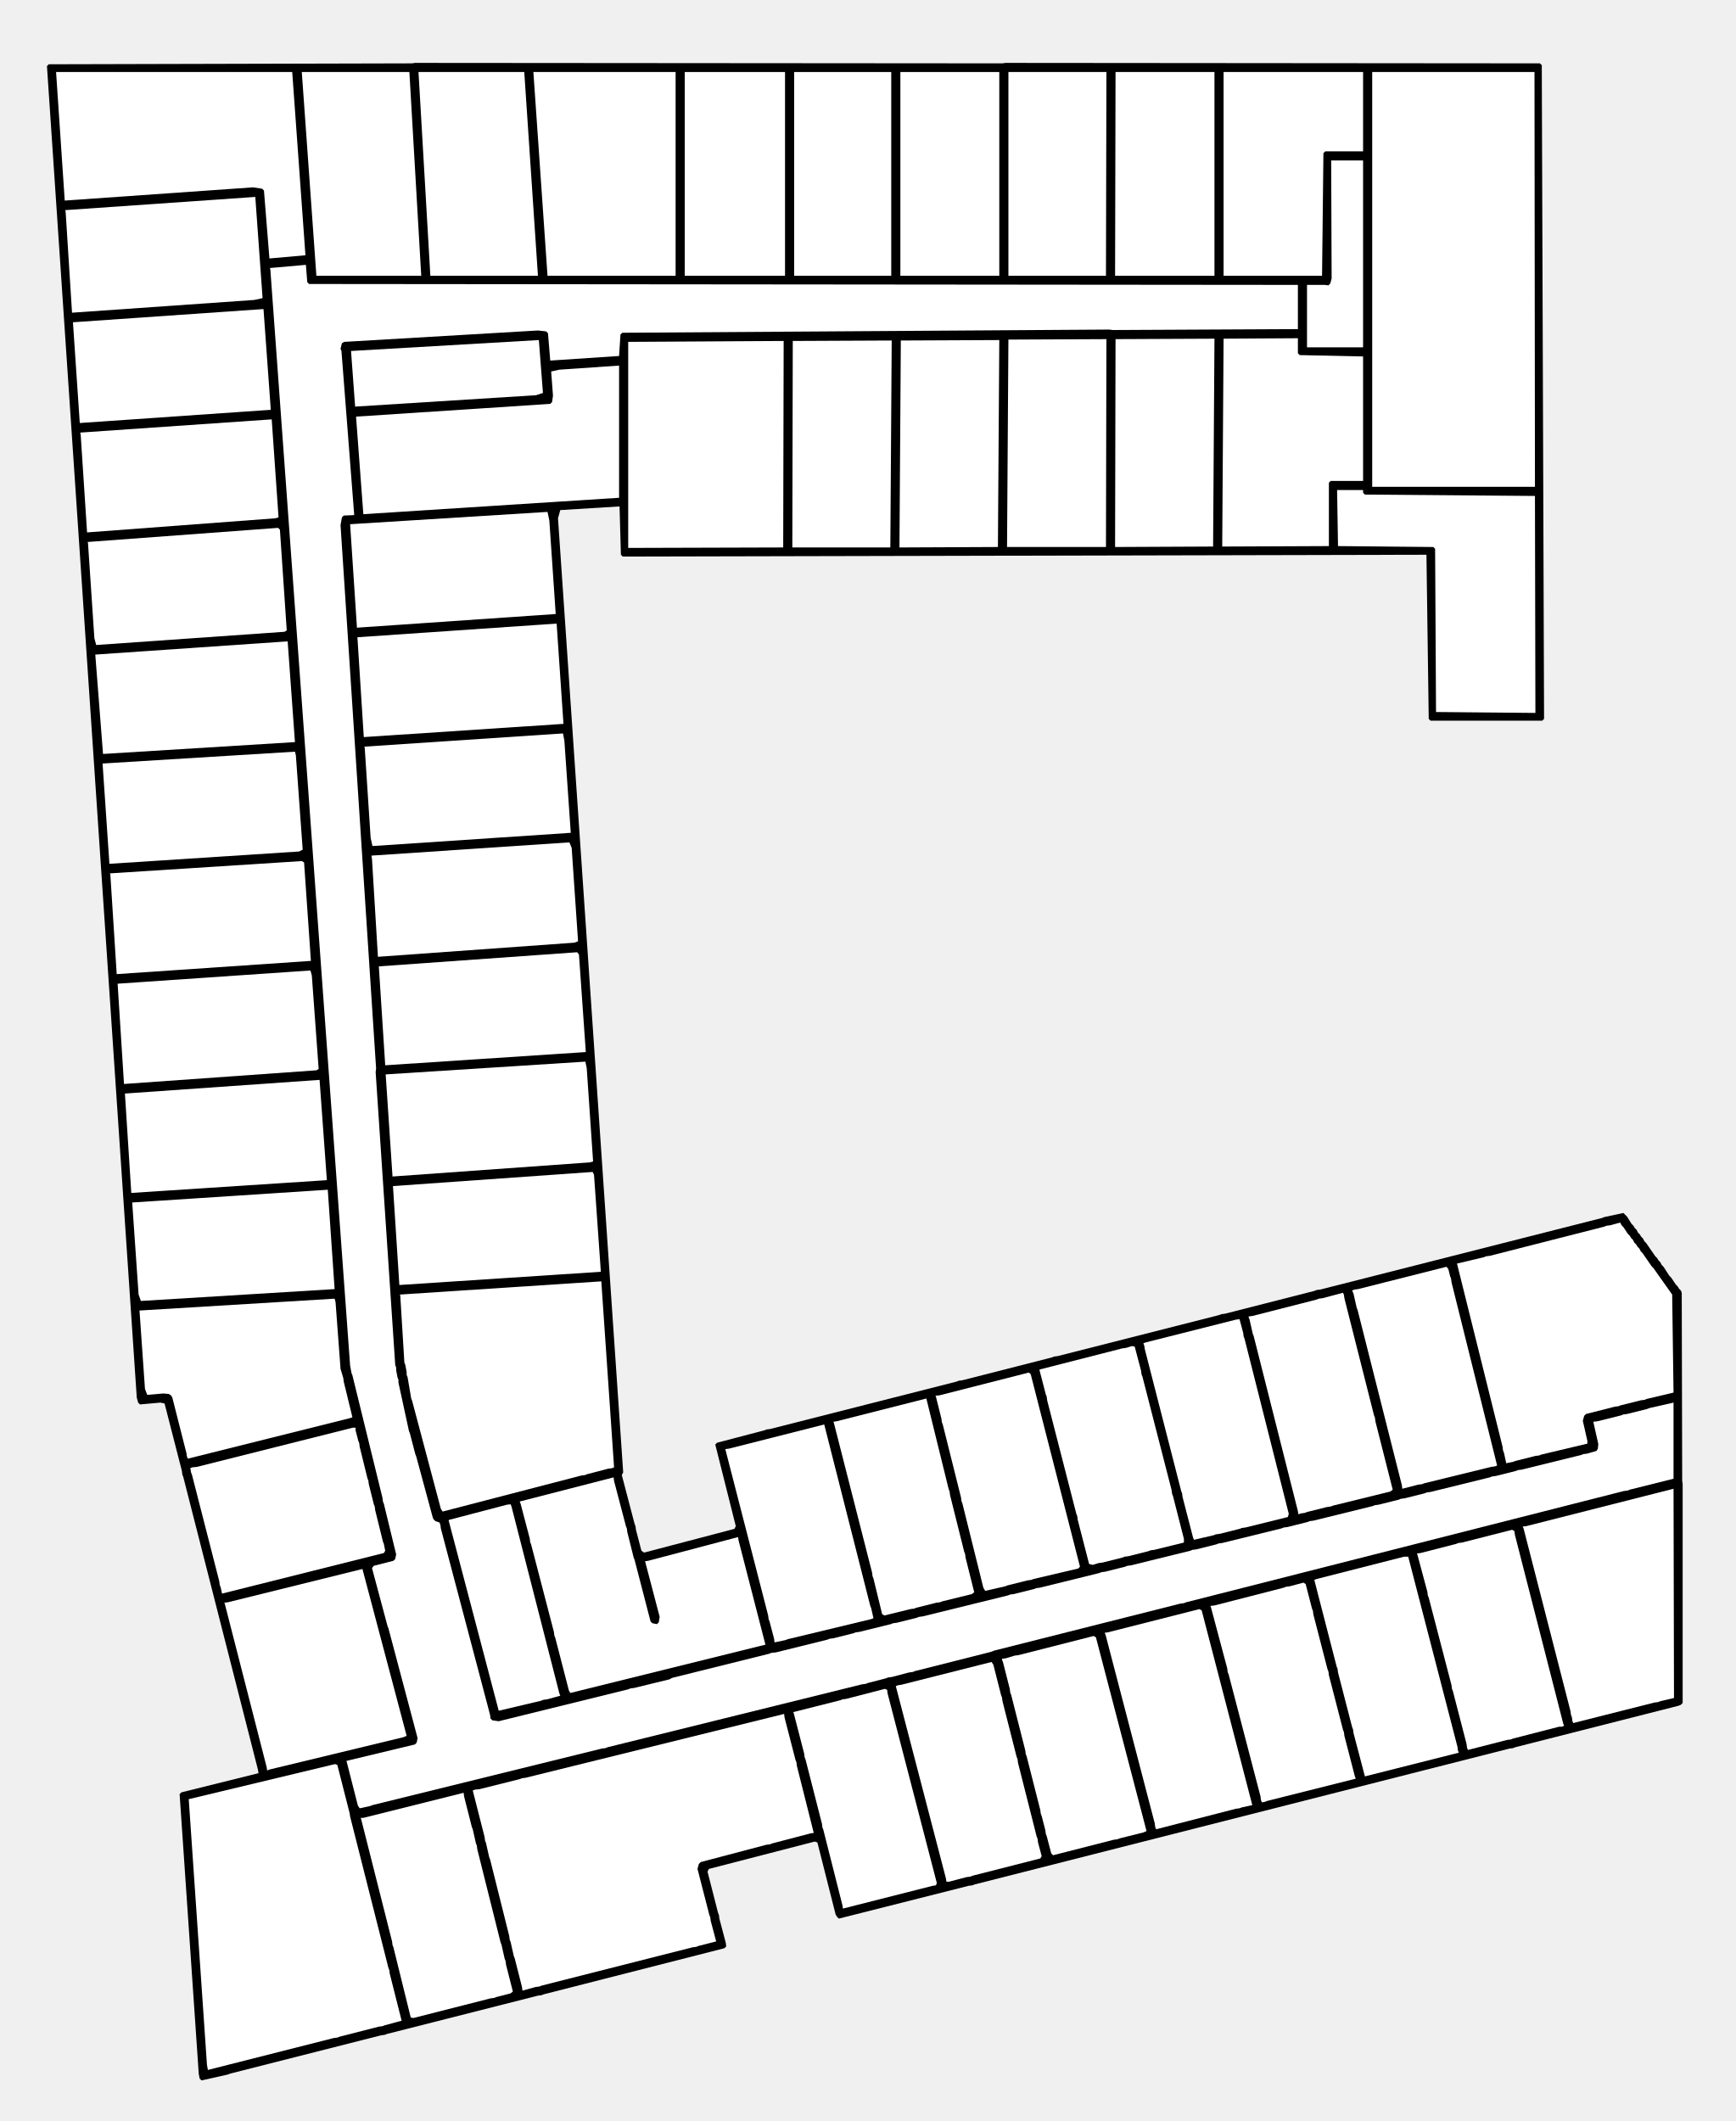
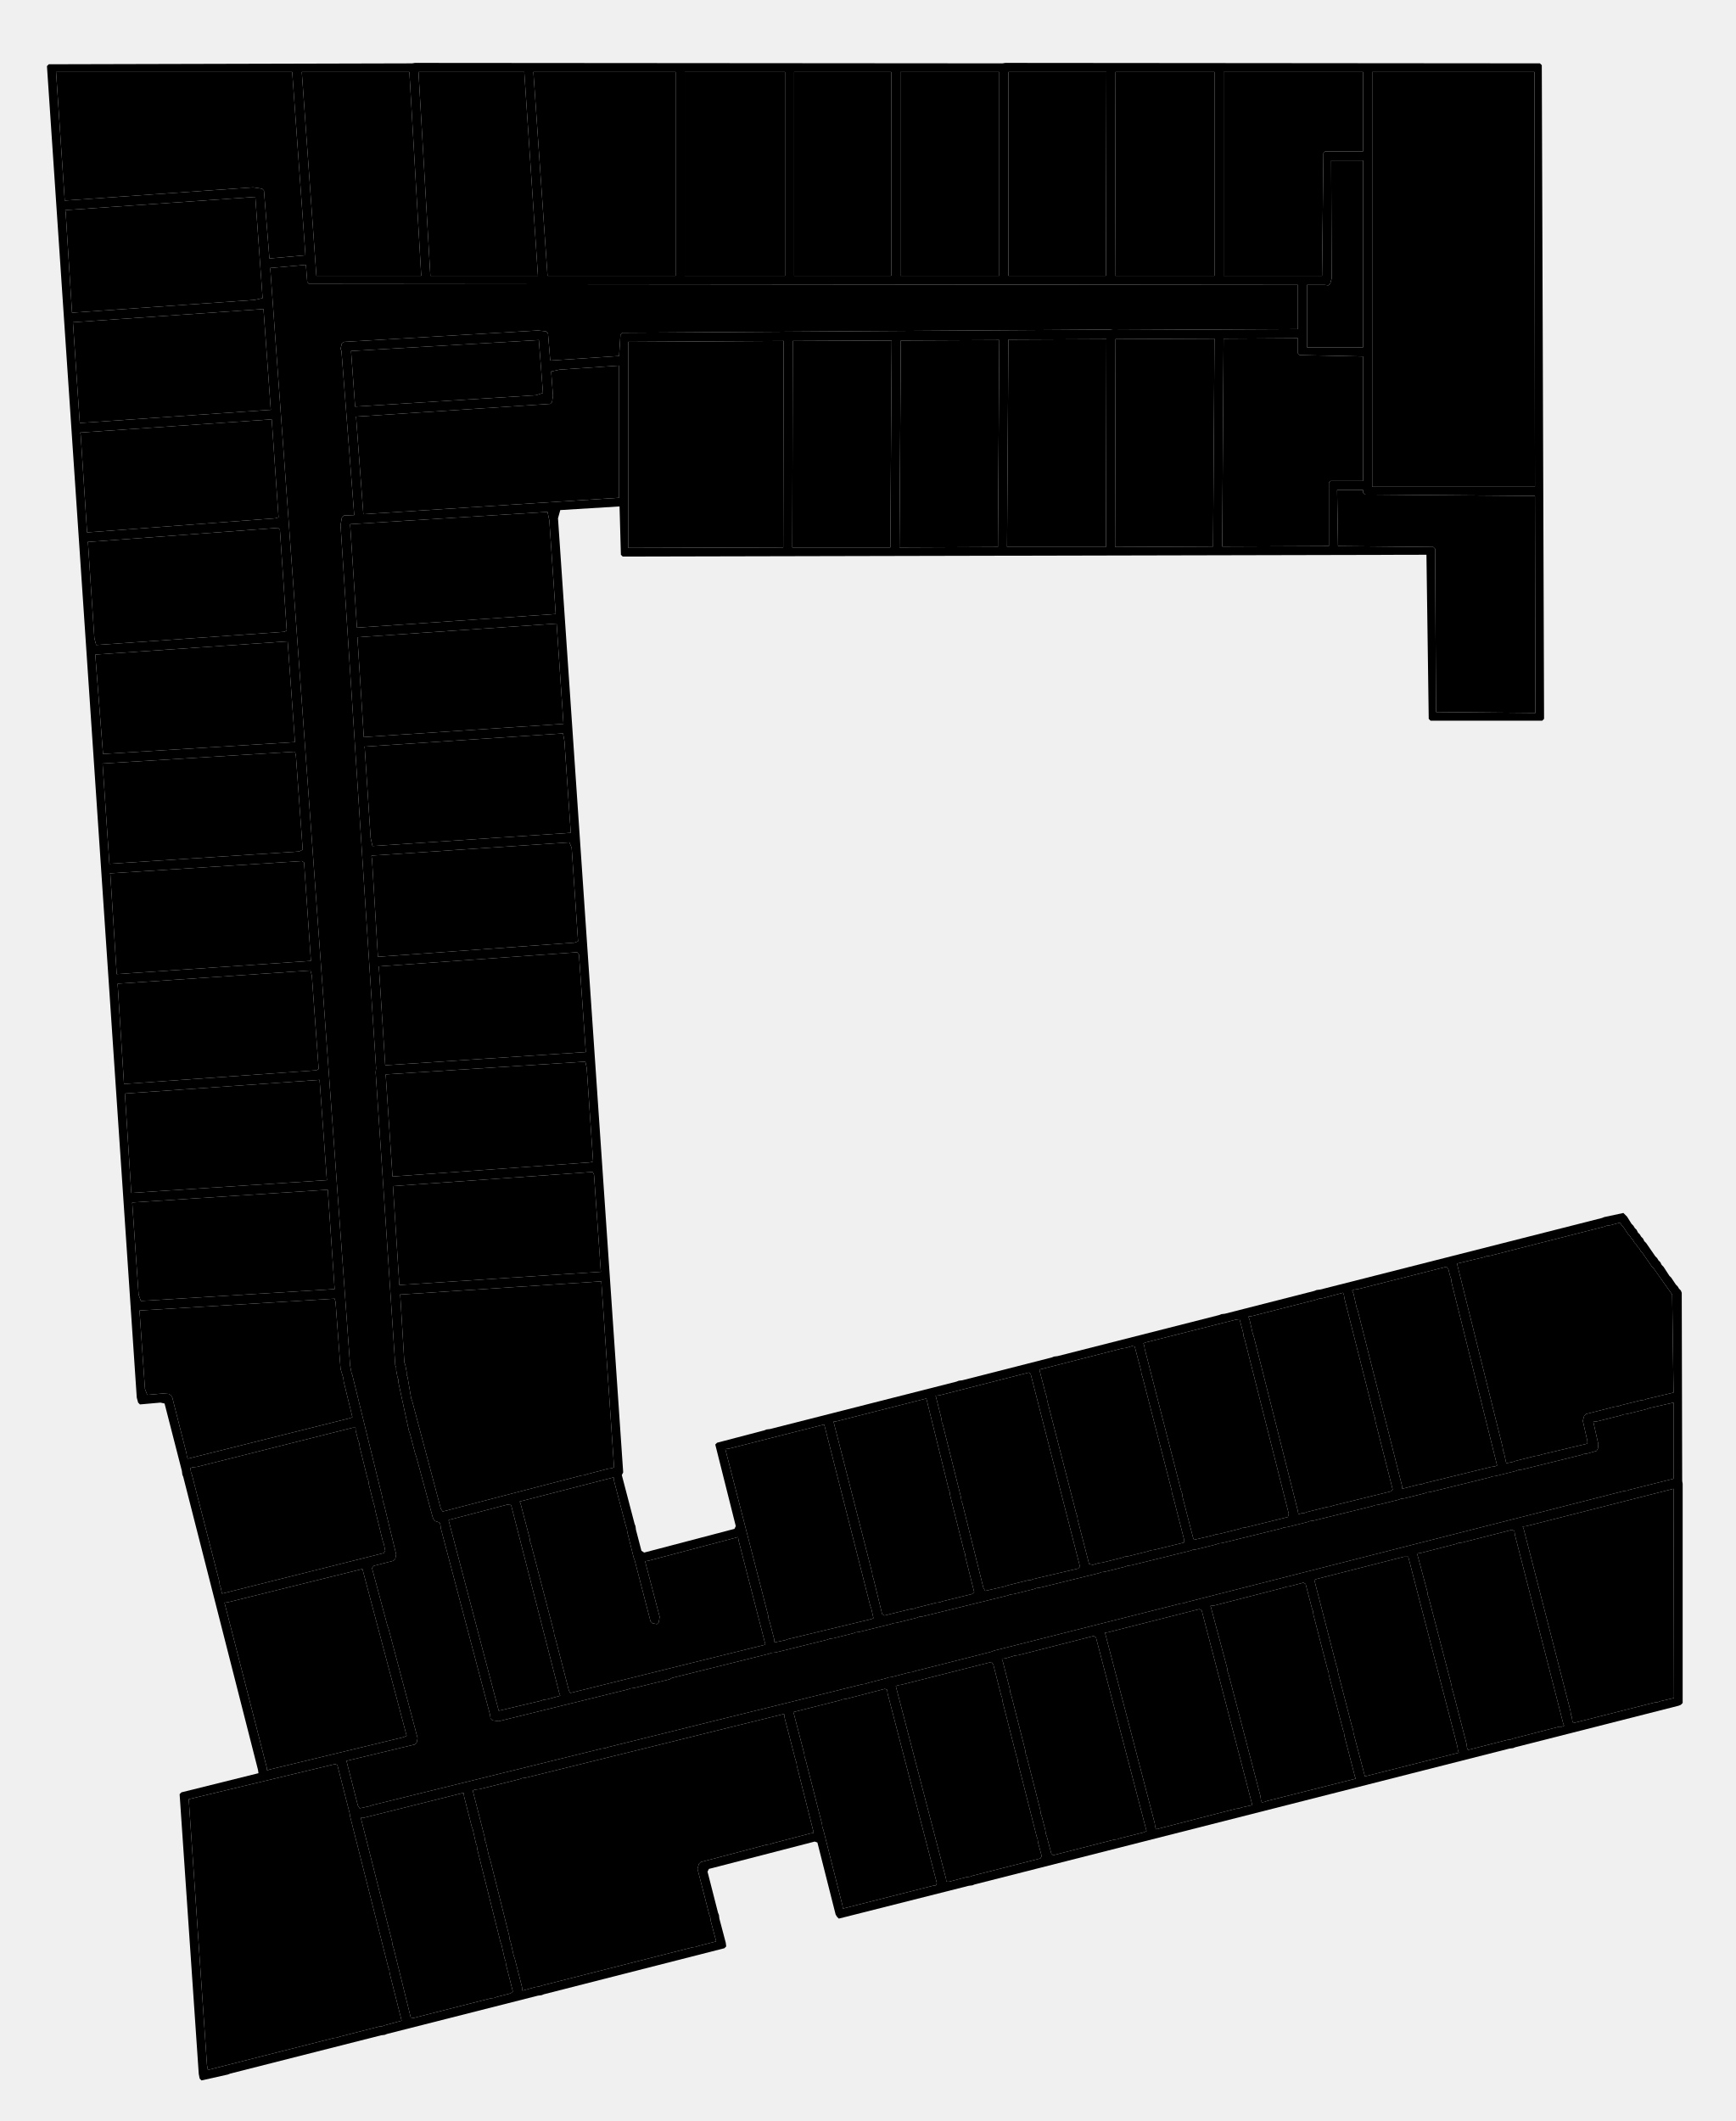
<svg xmlns="http://www.w3.org/2000/svg" height="4653" width="3807" viewBox="0 0 3807 4653">
  <path d="M 103 145 L 107 141 L 904 139 L 910 138 L 2199 139 L 2205 138 L 3378 139 L 3382 143 L 3387 1577 L 3383 1581 L 3138 1581 L 3134 1577 L 3129 1217 L 1366 1221 L 1362 1217 L 1359 1111 L 1229 1119 L 1224 1137 L 1367 3230 L 1364 3236 L 1392 3343 L 1394 3348 L 1395 3356 L 1407 3402 L 1413 3406 L 1611 3354 L 1614 3348 L 1569 3169 L 1573 3165 L 1676 3138 L 1681 3136 L 1689 3135 L 2098 3031 L 2103 3029 L 2111 3028 L 2307 2978 L 2312 2976 L 2320 2975 L 2674 2885 L 2679 2883 L 2687 2882 L 2883 2832 L 2888 2830 L 2896 2829 L 3514 2672 L 3519 2670 L 3561 2661 L 3569 2669 L 3579 2685 L 3583 2689 L 3586 2694 L 3590 2698 L 3593 2704 L 3597 2708 L 3600 2713 L 3604 2717 L 3607 2723 L 3611 2727 L 3631 2756 L 3635 2760 L 3638 2765 L 3642 2769 L 3645 2775 L 3649 2779 L 3662 2799 L 3666 2803 L 3676 2818 L 3680 2822 L 3683 2827 L 3687 2831 L 3689 2836 L 3690 3249 L 3691 3255 L 3691 3736 L 3687 3740 L 3682 3742 L 3324 3833 L 3319 3835 L 3311 3836 L 2138 4134 L 2133 4136 L 2125 4137 L 1840 4209 L 1836 4205 L 1833 4200 L 1793 4042 L 1787 4040 L 1555 4100 L 1552 4106 L 1575 4196 L 1577 4201 L 1578 4209 L 1592 4262 L 1593 4270 L 1589 4274 L 1193 4375 L 1188 4377 L 1180 4378 L 849 4462 L 844 4464 L 836 4465 L 505 4549 L 500 4551 L 442 4564 L 438 4560 L 436 4550 L 394 3936 L 398 3932 L 567 3890 L 566 3883 L 402 3240 L 400 3235 L 399 3227 L 361 3079 L 352 3077 L 307 3081 L 303 3077 L 300 3066 Z" style="fill:black" id="path02" class="svg-path" />
  <path d="M 123 158 L 641 158 L 670 560 L 591 567 L 579 418 L 575 414 L 555 411 L 142 440 Z" style="fill:white" id="path03" class="svg-path" />
  <path d="M 143 461 L 560 432 L 576 654 L 558 658 L 158 686 L 144 465 Z" style="fill:white" id="path04" class="svg-path" />
  <path d="M 160 707 L 578 678 L 594 899 L 175 928 Z" style="fill:white" id="path05" class="svg-path" />
  <path d="M 176 949 L 596 920 L 611 1135 L 604 1137 L 191 1168 L 177 954 Z" style="fill:white" id="path06" class="svg-path" />
  <path d="M 192 1189 L 610 1158 L 614 1162 L 629 1383 L 624 1386 L 211 1415 L 207 1400 L 193 1191 Z" style="fill:white" id="path07" class="svg-path" />
  <path d="M 209 1436 L 631 1407 L 647 1628 L 226 1654 Z" style="fill:white" id="path08" class="svg-path" />
  <path d="M 225 1675 L 647 1649 L 649 1657 L 664 1864 L 656 1868 L 240 1895 Z" style="fill:white" id="path09" class="svg-path" />
  <path d="M 241 1916 L 662 1889 L 667 1892 L 682 2108 L 256 2137 L 242 1918 Z" style="fill:white" id="path010" class="svg-path" />
  <path d="M 258 2158 L 681 2129 L 684 2140 L 699 2345 L 694 2348 L 272 2378 Z" style="fill:white" id="path011" class="svg-path" />
  <path d="M 274 2399 L 701 2369 L 717 2589 L 288 2617 Z" style="fill:white" id="path012" class="svg-path" />
  <path d="M 290 2638 L 719 2610 L 734 2828 L 309 2854 L 304 2840 Z" style="fill:white" id="path013" class="svg-path" />
  <path d="M 306 2875 L 734 2849 L 736 2856 L 747 3003 L 753 3023 L 754 3031 L 773 3109 L 768 3111 L 412 3200 L 410 3195 L 409 3188 L 378 3066 L 375 3061 L 370 3058 L 358 3057 L 323 3060 L 318 3047 Z" style="fill:white" id="path014" class="svg-path" />
  <path d="M 414 3947 L 735 3870 L 740 3872 L 767 3978 L 768 3985 L 852 4317 L 854 4322 L 855 4330 L 881 4433 L 844 4443 L 839 4445 L 831 4446 L 745 4468 L 740 4470 L 732 4471 L 456 4541 L 454 4530 Z" style="fill:white" id="path015" class="svg-path" />
  <path d="M 417 3221 L 422 3219 L 432 3218 L 774 3132 L 780 3132 L 780 3138 L 786 3161 L 788 3166 L 789 3174 L 806 3243 L 808 3248 L 809 3256 L 820 3300 L 822 3305 L 823 3313 L 840 3382 L 842 3387 L 845 3402 L 842 3407 L 487 3496 L 484 3482 L 482 3477 L 481 3469 L 421 3235 L 419 3230 L 418 3223 Z" style="fill:white" id="path016" class="svg-path" />
  <path d="M 492 3516 L 500 3515 L 795 3442 L 892 3808 L 885 3811 L 591 3882 L 586 3884 L 585 3877 L 493 3518 Z" style="fill:white" id="path017" class="svg-path" />
  <path d="M 592 588 L 671 581 L 674 619 L 678 623 L 2847 625 L 2847 722 L 2441 724 L 2433 723 L 1365 730 L 1361 734 L 1358 781 L 1207 791 L 1202 731 L 1198 727 L 1180 725 L 755 750 L 750 753 L 747 765 L 749 770 L 777 1130 L 754 1131 L 750 1135 L 747 1152 L 825 2344 L 824 2352 L 867 2995 L 869 3000 L 869 3006 L 872 3022 L 874 3027 L 874 3033 L 897 3139 L 899 3144 L 911 3190 L 913 3195 L 949 3328 L 951 3333 L 955 3337 L 964 3340 L 966 3345 L 967 3353 L 1075 3762 L 1076 3770 L 1080 3774 L 1094 3776 L 1378 3706 L 1383 3704 L 1391 3703 L 1469 3684 L 1474 3681 L 1687 3628 L 1692 3626 L 1702 3625 L 1815 3597 L 1820 3595 L 1828 3594 L 1872 3583 L 1877 3581 L 1885 3580 L 1954 3563 L 1959 3561 L 1967 3560 L 2011 3549 L 2016 3547 L 2024 3546 L 2211 3500 L 2216 3498 L 2224 3497 L 2268 3486 L 2273 3484 L 2281 3483 L 2411 3451 L 2416 3449 L 2424 3448 L 2468 3437 L 2473 3435 L 2481 3434 L 2611 3402 L 2616 3400 L 2624 3399 L 2668 3388 L 2673 3386 L 2681 3385 L 2811 3353 L 2816 3351 L 2824 3350 L 2868 3339 L 2873 3337 L 2881 3336 L 3011 3304 L 3016 3302 L 3024 3301 L 3068 3290 L 3073 3288 L 3081 3287 L 3125 3276 L 3130 3274 L 3138 3273 L 3268 3241 L 3273 3239 L 3281 3238 L 3325 3227 L 3330 3225 L 3338 3224 L 3468 3192 L 3473 3190 L 3481 3189 L 3502 3183 L 3505 3178 L 3506 3168 L 3495 3119 L 3504 3118 L 3556 3105 L 3561 3103 L 3569 3102 L 3613 3091 L 3618 3089 L 3671 3077 L 3671 3244 L 3575 3268 L 3570 3270 L 3562 3271 L 2602 3515 L 2597 3517 L 2589 3518 L 2181 3621 L 2173 3624 L 2007 3666 L 2002 3668 L 1994 3669 L 1956 3679 L 1948 3680 L 1943 3682 L 1904 3692 L 1899 3694 L 1891 3695 L 1333 3833 L 1328 3835 L 1320 3836 L 817 3960 L 812 3962 L 789 3967 L 785 3961 L 760 3863 L 910 3827 L 914 3823 L 916 3813 L 852 3572 L 850 3567 L 816 3440 L 820 3435 L 863 3424 L 867 3420 L 869 3410 L 842 3299 L 840 3294 L 839 3286 L 773 3017 L 771 3012 L 768 2996 L 593 591 Z" style="fill:white" id="path018" class="svg-path" />
  <path d="M 662 158 L 898 158 L 924 605 L 694 605 Z" style="fill:white" id="path019" class="svg-path" />
  <path d="M 768 1150 L 1201 1123 L 1205 1142 L 1219 1347 L 783 1377 Z" style="fill:white" id="path020" class="svg-path" />
  <path d="M 770 770 L 1182 746 L 1191 862 L 1176 867 L 779 892 Z" style="fill:white" id="path021" class="svg-path" />
  <path d="M 781 914 L 1207 886 L 1211 882 L 1213 868 L 1209 815 L 1227 811 L 1358 802 L 1358 1092 L 797 1128 Z" style="fill:white" id="path022" class="svg-path" />
  <path d="M 784 1398 L 1221 1368 L 1236 1588 L 798 1617 Z" style="fill:white" id="path023" class="svg-path" />
  <path d="M 791 3988 L 797 3988 L 1017 3933 L 1018 3941 L 1035 4008 L 1037 4013 L 1044 4044 L 1046 4049 L 1047 4057 L 1098 4261 L 1100 4266 L 1107 4297 L 1109 4302 L 1110 4310 L 1125 4369 L 1120 4373 L 1089 4381 L 1084 4383 L 1076 4384 L 907 4427 L 901 4426 L 863 4272 L 861 4267 L 860 4259 L 792 3990 Z" style="fill:white" id="path024" class="svg-path" />
  <path d="M 799 1638 L 1235 1609 L 1238 1625 L 1252 1827 L 817 1856 L 813 1838 L 800 1640 Z" style="fill:white" id="path025" class="svg-path" />
  <path d="M 815 1877 L 1249 1848 L 1254 1860 L 1268 2065 L 1260 2068 L 829 2099 L 816 1885 L 815 1879 Z" style="fill:white" id="path026" class="svg-path" />
  <path d="M 831 2120 L 1266 2089 L 1270 2094 L 1285 2308 L 845 2337 Z" style="fill:white" id="path027" class="svg-path" />
  <path d="M 846 2357 L 1284 2329 L 1287 2343 L 1301 2548 L 1294 2550 L 861 2581 Z" style="fill:white" id="path028" class="svg-path" />
  <path d="M 862 2602 L 1300 2571 L 1303 2577 L 1318 2790 L 876 2819 Z" style="fill:white" id="path029" class="svg-path" />
  <path d="M 877 2840 L 1319 2811 L 1347 3219 L 1342 3221 L 1334 3222 L 1288 3234 L 1283 3236 L 1275 3237 L 971 3316 L 967 3310 L 904 3073 L 902 3068 L 894 3021 L 892 3016 L 892 3010 L 889 2994 L 887 2989 L 878 2842 Z" style="fill:white" id="path030" class="svg-path" />
  <path d="M 918 158 L 1150 158 L 1180 605 L 944 605 Z" style="fill:white" id="path031" class="svg-path" />
  <path d="M 984 3335 L 1094 3753 L 1187 3731 L 1192 3729 L 1200 3728 L 1229 3720 L 1227 3715 L 1122 3305 L 1120 3300 L 1112 3301 L 986 3334 Z" style="fill:white" id="path032" class="svg-path" />
  <path d="M 1037 3928 L 1042 3926 L 1052 3925 L 1140 3903 L 1145 3901 L 1153 3900 L 1720 3760 L 1721 3768 L 1745 3861 L 1747 3866 L 1748 3874 L 1785 4021 L 1778 4022 L 1694 4044 L 1689 4046 L 1681 4047 L 1537 4085 L 1533 4089 L 1530 4100 L 1556 4201 L 1558 4206 L 1559 4214 L 1571 4259 L 1532 4269 L 1527 4271 L 1519 4272 L 1188 4356 L 1183 4358 L 1175 4359 L 1146 4367 L 1145 4359 L 1129 4296 L 1127 4291 L 1120 4260 L 1118 4255 L 1117 4247 L 1075 4079 L 1073 4074 L 1066 4043 L 1064 4038 L 1063 4030 Z" style="fill:white" id="path033" class="svg-path" />
  <path d="M 1140 3294 L 1346 3241 L 1347 3249 L 1373 3348 L 1375 3353 L 1376 3361 L 1390 3417 L 1392 3422 L 1427 3557 L 1431 3561 L 1441 3563 L 1445 3559 L 1447 3547 L 1415 3425 L 1422 3424 L 1619 3372 L 1620 3379 L 1679 3608 L 1251 3714 L 1248 3709 L 1218 3593 L 1216 3588 L 1215 3580 L 1165 3388 L 1163 3383 L 1162 3375 L 1142 3299 Z" style="fill:white" id="path034" class="svg-path" />
  <path d="M 1170 158 L 1482 158 L 1482 605 L 1201 605 Z" style="fill:white" id="path035" class="svg-path" />
  <path d="M 1378 750 L 1719 748 L 1718 1201 L 1378 1202 Z" style="fill:white" id="path036" class="svg-path" />
  <path d="M 1502 158 L 1722 158 L 1722 605 L 1502 605 Z" style="fill:white" id="path037" class="svg-path" />
  <path d="M 1591 3179 L 1599 3178 L 1808 3125 L 1909 3523 L 1911 3528 L 1916 3550 L 1911 3552 L 1728 3596 L 1723 3598 L 1699 3603 L 1698 3595 L 1688 3557 L 1686 3552 L 1685 3544 Z" style="fill:white" id="path038" class="svg-path" />
  <path d="M 1739 748 L 1956 747 L 1953 1201 L 1738 1201 Z" style="fill:white" id="path039" class="svg-path" />
  <path d="M 1740 3756 L 1843 3730 L 1848 3728 L 1856 3727 L 1941 3705 L 1946 3707 L 1947 3715 L 2055 4131 L 2053 4136 L 2046 4137 L 1849 4187 L 1848 4180 L 1806 4014 L 1804 4009 L 1803 4001 L 1767 3860 L 1765 3855 L 1764 3847 L 1741 3758 Z" style="fill:white" id="path040" class="svg-path" />
  <path d="M 1742 158 L 1955 158 L 1955 605 L 1742 605 Z" style="fill:white" id="path041" class="svg-path" />
  <path d="M 1828 3119 L 1835 3118 L 2032 3068 L 2081 3267 L 2083 3272 L 2084 3280 L 2115 3404 L 2117 3409 L 2118 3417 L 2137 3493 L 2132 3497 L 2067 3513 L 2062 3515 L 2054 3516 L 2010 3527 L 2005 3529 L 1997 3530 L 1940 3544 L 1935 3541 L 1916 3463 L 1914 3458 L 1913 3450 L 1829 3121 Z" style="fill:white" id="path042" class="svg-path" />
  <path d="M 1965 3699 L 1970 3697 L 1977 3696 L 2175 3646 L 2179 3652 L 2196 3719 L 2198 3724 L 2199 3732 L 2230 3854 L 2232 3859 L 2233 3867 L 2274 4029 L 2276 4034 L 2277 4042 L 2285 4072 L 2282 4077 L 2133 4115 L 2128 4117 L 2120 4118 L 2082 4128 L 2076 4128 L 2075 4121 Z" style="fill:white" id="path043" class="svg-path" />
  <path d="M 1976 747 L 2192 746 L 2189 1200 L 1973 1201 Z" style="fill:white" id="path044" class="svg-path" />
  <path d="M 1975 158 L 2192 158 L 2192 605 L 1975 605 Z" style="fill:white" id="path045" class="svg-path" />
  <path d="M 2052 3062 L 2061 3061 L 2257 3011 L 2261 3015 L 2369 3437 L 2365 3441 L 2267 3464 L 2262 3466 L 2254 3467 L 2210 3478 L 2205 3480 L 2161 3490 L 2157 3483 L 2111 3298 L 2109 3293 L 2108 3285 L 2068 3125 L 2066 3120 L 2065 3112 L 2053 3064 Z" style="fill:white" id="path046" class="svg-path" />
  <path d="M 2198 3639 L 2206 3638 L 2226 3632 L 2234 3631 L 2399 3589 L 2404 3592 L 2515 4017 L 2508 4020 L 2456 4033 L 2451 4035 L 2443 4036 L 2310 4070 L 2306 4066 L 2296 4028 L 2294 4023 L 2293 4015 L 2285 3984 L 2283 3979 L 2282 3971 L 2252 3853 L 2250 3848 L 2249 3840 L 2218 3718 L 2216 3713 L 2215 3705 L 2200 3646 L 2198 3641 Z" style="fill:white" id="path047" class="svg-path" />
  <path d="M 2212 745 L 2427 744 L 2426 1200 L 2209 1200 Z" style="fill:white" id="path048" class="svg-path" />
  <path d="M 2212 158 L 2427 158 L 2426 605 L 2212 605 Z" style="fill:white" id="path049" class="svg-path" />
  <path d="M 2280 3005 L 2294 3059 L 2296 3064 L 2297 3072 L 2361 3321 L 2363 3326 L 2364 3334 L 2389 3431 L 2397 3433 L 2410 3429 L 2418 3428 L 2462 3417 L 2467 3415 L 2475 3414 L 2519 3403 L 2524 3401 L 2532 3400 L 2597 3384 L 2597 3376 L 2573 3282 L 2571 3277 L 2570 3269 L 2506 3020 L 2504 3015 L 2503 3007 L 2489 2954 L 2483 2953 L 2470 2957 L 2462 2958 L 2282 3004 Z" style="fill:white" id="path050" class="svg-path" />
  <path d="M 2423 3582 L 2430 3581 L 2631 3530 L 2636 3533 L 2747 3960 L 2724 3965 L 2719 3967 L 2711 3968 L 2536 4013 L 2534 4008 L 2533 4000 L 2425 3586 Z" style="fill:white" id="path051" class="svg-path" />
  <path d="M 2447 158 L 2664 158 L 2664 605 L 2446 605 Z" style="fill:white" id="path052" class="svg-path" />
  <path d="M 2447 744 L 2664 743 L 2661 1199 L 2446 1200 Z" style="fill:white" id="path053" class="svg-path" />
  <path d="M 2508 2947 L 2510 2952 L 2511 2959 L 2591 3271 L 2593 3276 L 2594 3284 L 2617 3373 L 2619 3378 L 2662 3368 L 2667 3366 L 2675 3365 L 2719 3354 L 2724 3352 L 2732 3351 L 2825 3328 L 2827 3321 L 2730 2937 L 2728 2932 L 2727 2924 L 2719 2894 L 2711 2895 L 2513 2945 Z" style="fill:white" id="path054" class="svg-path" />
  <path d="M 2655 3523 L 2664 3522 L 2816 3483 L 2821 3481 L 2829 3480 L 2859 3472 L 2864 3475 L 2878 3529 L 2880 3534 L 2881 3542 L 2912 3662 L 2914 3667 L 2915 3675 L 2946 3795 L 2948 3800 L 2949 3808 L 2972 3897 L 2974 3902 L 2779 3951 L 2774 3953 L 2768 3954 L 2766 3949 L 2765 3941 L 2695 3673 L 2693 3668 L 2692 3660 L 2656 3525 Z" style="fill:white" id="path055" class="svg-path" />
  <path d="M 2684 743 L 2847 742 L 2847 775 L 2851 779 L 2990 782 L 2990 1055 L 2919 1055 L 2915 1059 L 2915 1198 L 2681 1199 Z" style="fill:white" id="path056" class="svg-path" />
  <path d="M 2684 158 L 2990 158 L 2990 332 L 2907 332 L 2903 336 L 2900 605 L 2684 605 Z" style="fill:white" id="path057" class="svg-path" />
  <path d="M 2739 2888 L 2747 2887 L 2888 2851 L 2893 2849 L 2901 2848 L 2946 2836 L 2948 2841 L 2949 2848 L 3014 3105 L 3016 3110 L 3017 3118 L 3055 3268 L 3050 3272 L 2924 3303 L 2919 3305 L 2911 3306 L 2867 3317 L 2862 3319 L 2854 3320 L 2848 3322 L 2847 3315 L 2750 2931 L 2748 2926 L 2741 2895 L 2739 2890 Z" style="fill:white" id="path058" class="svg-path" />
  <path d="M 2867 625 L 2906 625 L 2914 626 L 2918 622 L 2921 611 L 2920 352 L 2990 352 L 2990 762 L 2867 762 Z" style="fill:white" id="path059" class="svg-path" />
  <path d="M 2883 3466 L 2932 3656 L 2934 3661 L 2935 3669 L 2966 3789 L 2968 3794 L 2969 3802 L 2994 3897 L 3200 3845 L 3198 3840 L 3197 3832 L 3089 3415 L 3080 3415 L 2888 3464 Z" style="fill:white" id="path060" class="svg-path" />
  <path d="M 2933 1075 L 2990 1075 L 2990 1081 L 2994 1085 L 3367 1088 L 3368 1564 L 3150 1562 L 3148 1204 L 3144 1200 L 2935 1198 Z" style="fill:white" id="path061" class="svg-path" />
  <path d="M 2966 2831 L 2971 2829 L 2979 2828 L 3173 2779 L 3177 2784 L 3181 2800 L 3183 2805 L 3184 2813 L 3284 3215 L 3279 3217 L 3271 3218 L 3124 3254 L 3119 3256 L 3111 3257 L 3076 3266 L 3075 3258 L 2978 2874 L 2976 2869 L 2969 2838 Z" style="fill:white" id="path062" class="svg-path" />
  <path d="M 3010 158 L 3366 158 L 3367 1068 L 3010 1068 Z" style="fill:white" id="path063" class="svg-path" />
  <path d="M 3108 3408 L 3116 3407 L 3194 3387 L 3199 3385 L 3207 3384 L 3317 3356 L 3322 3359 L 3323 3367 L 3429 3781 L 3431 3786 L 3426 3788 L 3420 3788 L 3319 3814 L 3314 3816 L 3306 3817 L 3220 3839 L 3218 3834 L 3217 3826 L 3187 3710 L 3185 3705 L 3184 3697 L 3134 3505 L 3132 3500 L 3131 3492 L 3109 3410 Z" style="fill:white" id="path064" class="svg-path" />
  <path d="M 3196 2772 L 3255 2758 L 3260 2756 L 3268 2755 L 3519 2691 L 3524 2689 L 3532 2688 L 3554 2682 L 3557 2688 L 3561 2692 L 3571 2707 L 3575 2711 L 3578 2716 L 3582 2720 L 3585 2726 L 3589 2730 L 3592 2735 L 3596 2739 L 3599 2745 L 3603 2749 L 3623 2778 L 3627 2782 L 3668 2840 L 3671 3055 L 3612 3069 L 3607 3071 L 3599 3072 L 3555 3083 L 3550 3085 L 3542 3086 L 3479 3102 L 3475 3106 L 3472 3117 L 3482 3161 L 3482 3167 L 3381 3191 L 3376 3193 L 3368 3194 L 3324 3205 L 3319 3207 L 3304 3210 L 3299 3187 L 3297 3182 L 3296 3174 Z" style="fill:white" id="path065" class="svg-path" />
  <path d="M 3340 3349 L 3348 3348 L 3671 3266 L 3672 3725 L 3642 3732 L 3637 3734 L 3629 3735 L 3451 3780 L 3449 3775 L 3448 3767 L 3446 3762 L 3445 3754 L 3342 3353 Z" style="fill:white" id="path066" class="svg-path" />
  <text x="1897" y="2351" id="text02" class="svg-text" />
  <text x="386" y="312" id="text03" class="svg-text" />
  <text x="359" y="559" id="text04" class="svg-text" />
  <text x="377" y="803" id="text05" class="svg-text" />
  <text x="393" y="1044" id="text06" class="svg-text" />
  <text x="410" y="1286" id="text07" class="svg-text" />
  <text x="428" y="1530" id="text08" class="svg-text" />
  <text x="444" y="1772" id="text09" class="svg-text" />
  <text x="461" y="2013" id="text010" class="svg-text" />
  <text x="478" y="2253" id="text011" class="svg-text" />
  <text x="495" y="2493" id="text012" class="svg-text" />
  <text x="512" y="2732" id="text013" class="svg-text" />
  <text x="539" y="3024" id="text014" class="svg-text" />
  <text x="627" y="4225" id="text015" class="svg-text" />
  <text x="631" y="3314" id="text016" class="svg-text" />
  <text x="692" y="3663" id="text017" class="svg-text" />
  <text x="2131" y="2274" id="text018" class="svg-text" />
  <text x="793" y="381" id="text019" class="svg-text" />
  <text x="993" y="1250" id="text020" class="svg-text" />
  <text x="980" y="819" id="text021" class="svg-text" />
  <text x="1069" y="1000" id="text022" class="svg-text" />
  <text x="1010" y="1492" id="text023" class="svg-text" />
  <text x="958" y="4180" id="text024" class="svg-text" />
  <text x="1025" y="1732" id="text025" class="svg-text" />
  <text x="1041" y="1973" id="text026" class="svg-text" />
  <text x="1058" y="2213" id="text027" class="svg-text" />
  <text x="1073" y="2455" id="text028" class="svg-text" />
  <text x="1090" y="2695" id="text029" class="svg-text" />
  <text x="1112" y="3063" id="text030" class="svg-text" />
  <text x="1049" y="381" id="text031" class="svg-text" />
  <text x="1106" y="3526" id="text032" class="svg-text" />
  <text x="1311" y="4063" id="text033" class="svg-text" />
  <text x="1304" y="3483" id="text034" class="svg-text" />
  <text x="1326" y="381" id="text035" class="svg-text" />
  <text x="1548" y="975" id="text036" class="svg-text" />
  <text x="1612" y="381" id="text037" class="svg-text" />
  <text x="1753" y="3364" id="text038" class="svg-text" />
  <text x="1847" y="974" id="text039" class="svg-text" />
  <text x="1897" y="3946" id="text040" class="svg-text" />
  <text x="1848" y="381" id="text041" class="svg-text" />
  <text x="1982" y="3306" id="text042" class="svg-text" />
  <text x="2125" y="3887" id="text043" class="svg-text" />
  <text x="2082" y="973" id="text044" class="svg-text" />
  <text x="2083" y="381" id="text045" class="svg-text" />
  <text x="2210" y="3250" id="text046" class="svg-text" />
  <text x="2356" y="3829" id="text047" class="svg-text" />
  <text x="2318" y="972" id="text048" class="svg-text" />
  <text x="2319" y="381" id="text049" class="svg-text" />
  <text x="2438" y="3193" id="text050" class="svg-text" />
  <text x="2585" y="3771" id="text051" class="svg-text" />
  <text x="2555" y="381" id="text052" class="svg-text" />
  <text x="2555" y="971" id="text053" class="svg-text" />
  <text x="2667" y="3136" id="text054" class="svg-text" />
  <text x="2814" y="3713" id="text055" class="svg-text" />
  <text x="2835" y="970" id="text056" class="svg-text" />
  <text x="2802" y="381" id="text057" class="svg-text" />
  <text x="2897" y="3079" id="text058" class="svg-text" />
  <text x="2928" y="691" id="text059" class="svg-text" />
  <text x="3041" y="3656" id="text060" class="svg-text" />
  <text x="3257" y="1339" id="text061" class="svg-text" />
  <text x="3125" y="3022" id="text062" class="svg-text" />
  <text x="3188" y="613" id="text063" class="svg-text" />
  <text x="3269" y="3597" id="text064" class="svg-text" />
  <text x="3433" y="2946" id="text065" class="svg-text" />
  <text x="3520" y="3523" id="text066" class="svg-text" />
+   <path d="M 123 158 L 641 158 L 670 560 L 591 567 L 579 418 L 575 414 L 555 411 L 142 440 Z" id="clickable03" class="svg-clickable" />
+   <path d="M 143 461 L 560 432 L 576 654 L 558 658 L 158 686 L 144 465 Z" id="clickable04" class="svg-clickable" />
+   <path d="M 160 707 L 578 678 L 594 899 L 175 928 Z" id="clickable05" class="svg-clickable" />
+   <path d="M 176 949 L 596 920 L 611 1135 L 604 1137 L 191 1168 L 177 954 Z" id="clickable06" class="svg-clickable" />
+   <path d="M 192 1189 L 610 1158 L 614 1162 L 629 1383 L 624 1386 L 211 1415 L 207 1400 L 193 1191 Z" id="clickable07" class="svg-clickable" />
+   <path d="M 209 1436 L 631 1407 L 647 1628 L 226 1654 Z" id="clickable08" class="svg-clickable" />
+   <path d="M 225 1675 L 647 1649 L 649 1657 L 664 1864 L 656 1868 L 240 1895 Z" id="clickable09" class="svg-clickable" />
+   <path d="M 241 1916 L 662 1889 L 667 1892 L 682 2108 L 256 2137 L 242 1918 Z" id="clickable010" class="svg-clickable" />
+   <path d="M 258 2158 L 681 2129 L 684 2140 L 699 2345 L 694 2348 L 272 2378 Z" id="clickable011" class="svg-clickable" />
+   <path d="M 274 2399 L 701 2369 L 717 2589 L 288 2617 Z" id="clickable012" class="svg-clickable" />
+   <path d="M 290 2638 L 719 2610 L 734 2828 L 309 2854 L 304 2840 Z" id="clickable013" class="svg-clickable" />
+   <path d="M 306 2875 L 734 2849 L 736 2856 L 747 3003 L 753 3023 L 754 3031 L 773 3109 L 768 3111 L 412 3200 L 410 3195 L 409 3188 L 378 3066 L 375 3061 L 370 3058 L 358 3057 L 323 3060 L 318 3047 Z" id="clickable014" class="svg-clickable" />
+   <path d="M 414 3947 L 735 3870 L 740 3872 L 767 3978 L 768 3985 L 852 4317 L 854 4322 L 855 4330 L 881 4433 L 844 4443 L 839 4445 L 831 4446 L 745 4468 L 740 4470 L 732 4471 L 456 4541 L 454 4530 Z" id="clickable015" class="svg-clickable" />
+   <path d="M 417 3221 L 422 3219 L 432 3218 L 774 3132 L 780 3132 L 780 3138 L 786 3161 L 788 3166 L 789 3174 L 806 3243 L 808 3248 L 809 3256 L 820 3300 L 822 3305 L 823 3313 L 840 3382 L 842 3387 L 845 3402 L 842 3407 L 487 3496 L 484 3482 L 482 3477 L 481 3469 L 421 3235 L 419 3230 L 418 3223 Z" id="clickable016" class="svg-clickable" />
+   <path d="M 492 3516 L 500 3515 L 795 3442 L 892 3808 L 885 3811 L 591 3882 L 586 3884 L 585 3877 L 493 3518 Z" id="clickable017" class="svg-clickable" />
+   <path d="M 592 588 L 671 581 L 674 619 L 678 623 L 2847 625 L 2847 722 L 2441 724 L 2433 723 L 1365 730 L 1361 734 L 1358 781 L 1207 791 L 1202 731 L 1198 727 L 1180 725 L 755 750 L 750 753 L 747 765 L 749 770 L 777 1130 L 754 1131 L 750 1135 L 747 1152 L 825 2344 L 824 2352 L 867 2995 L 869 3000 L 869 3006 L 872 3022 L 874 3027 L 874 3033 L 897 3139 L 899 3144 L 911 3190 L 913 3195 L 949 3328 L 951 3333 L 955 3337 L 964 3340 L 966 3345 L 967 3353 L 1075 3762 L 1076 3770 L 1080 3774 L 1094 3776 L 1378 3706 L 1383 3704 L 1391 3703 L 1469 3684 L 1474 3681 L 1687 3628 L 1692 3626 L 1702 3625 L 1815 3597 L 1820 3595 L 1828 3594 L 1872 3583 L 1877 3581 L 1885 3580 L 1954 3563 L 1959 3561 L 1967 3560 L 2011 3549 L 2016 3547 L 2024 3546 L 2211 3500 L 2216 3498 L 2224 3497 L 2268 3486 L 2273 3484 L 2281 3483 L 2411 3451 L 2416 3449 L 2424 3448 L 2468 3437 L 2473 3435 L 2481 3434 L 2611 3402 L 2616 3400 L 2624 3399 L 2668 3388 L 2673 3386 L 2681 3385 L 2811 3353 L 2816 3351 L 2824 3350 L 2868 3339 L 2873 3337 L 2881 3336 L 3011 3304 L 3016 3302 L 3024 3301 L 3068 3290 L 3073 3288 L 3081 3287 L 3125 3276 L 3130 3274 L 3138 3273 L 3268 3241 L 3273 3239 L 3281 3238 L 3325 3227 L 3330 3225 L 3338 3224 L 3468 3192 L 3473 3190 L 3481 3189 L 3502 3183 L 3505 3178 L 3506 3168 L 3495 3119 L 3504 3118 L 3556 3105 L 3561 3103 L 3569 3102 L 3613 3091 L 3618 3089 L 3671 3077 L 3671 3244 L 3575 3268 L 3570 3270 L 3562 3271 L 2602 3515 L 2597 3517 L 2589 3518 L 2181 3621 L 2173 3624 L 2007 3666 L 2002 3668 L 1994 3669 L 1956 3679 L 1948 3680 L 1943 3682 L 1904 3692 L 1899 3694 L 1891 3695 L 1333 3833 L 1328 3835 L 1320 3836 L 817 3960 L 812 3962 L 789 3967 L 785 3961 L 760 3863 L 910 3827 L 914 3823 L 916 3813 L 852 3572 L 850 3567 L 816 3440 L 820 3435 L 863 3424 L 867 3420 L 869 3410 L 842 3299 L 840 3294 L 839 3286 L 773 3017 L 771 3012 L 768 2996 L 593 591 Z" id="clickable018" class="svg-clickable" />
+   <path d="M 662 158 L 898 158 L 924 605 L 694 605 Z" id="clickable019" class="svg-clickable" />
+   <path d="M 768 1150 L 1201 1123 L 1205 1142 L 1219 1347 L 783 1377 Z" id="clickable020" class="svg-clickable" />
+   <path d="M 770 770 L 1182 746 L 1191 862 L 1176 867 L 779 892 Z" id="clickable021" class="svg-clickable" />
+   <path d="M 781 914 L 1207 886 L 1211 882 L 1213 868 L 1209 815 L 1227 811 L 1358 802 L 1358 1092 L 797 1128 Z" id="clickable022" class="svg-clickable" />
+   <path d="M 784 1398 L 1221 1368 L 1236 1588 L 798 1617 Z" id="clickable023" class="svg-clickable" />
+   <path d="M 791 3988 L 797 3988 L 1017 3933 L 1018 3941 L 1035 4008 L 1037 4013 L 1044 4044 L 1046 4049 L 1047 4057 L 1098 4261 L 1100 4266 L 1107 4297 L 1109 4302 L 1110 4310 L 1125 4369 L 1120 4373 L 1089 4381 L 1084 4383 L 1076 4384 L 907 4427 L 901 4426 L 863 4272 L 861 4267 L 860 4259 L 792 3990 Z" id="clickable024" class="svg-clickable" />
+   <path d="M 799 1638 L 1235 1609 L 1238 1625 L 1252 1827 L 817 1856 L 813 1838 L 800 1640 Z" id="clickable025" class="svg-clickable" />
+   <path d="M 815 1877 L 1249 1848 L 1254 1860 L 1268 2065 L 1260 2068 L 829 2099 L 816 1885 L 815 1879 Z" id="clickable026" class="svg-clickable" />
+   <path d="M 831 2120 L 1266 2089 L 1270 2094 L 1285 2308 L 845 2337 Z" id="clickable027" class="svg-clickable" />
+   <path d="M 846 2357 L 1284 2329 L 1287 2343 L 1301 2548 L 1294 2550 L 861 2581 Z" id="clickable028" class="svg-clickable" />
+   <path d="M 862 2602 L 1300 2571 L 1303 2577 L 1318 2790 L 876 2819 Z" id="clickable029" class="svg-clickable" />
+   <path d="M 877 2840 L 1319 2811 L 1347 3219 L 1342 3221 L 1334 3222 L 1288 3234 L 1283 3236 L 1275 3237 L 971 3316 L 967 3310 L 904 3073 L 902 3068 L 894 3021 L 892 3016 L 892 3010 L 889 2994 L 887 2989 L 878 2842 Z" id="clickable030" class="svg-clickable" />
+   <path d="M 918 158 L 1150 158 L 1180 605 L 944 605 Z" id="clickable031" class="svg-clickable" />
+   <path d="M 984 3335 L 1094 3753 L 1187 3731 L 1192 3729 L 1200 3728 L 1229 3720 L 1227 3715 L 1122 3305 L 1120 3300 L 1112 3301 L 986 3334 Z" id="clickable032" class="svg-clickable" />
+   <path d="M 1037 3928 L 1042 3926 L 1052 3925 L 1140 3903 L 1145 3901 L 1153 3900 L 1720 3760 L 1721 3768 L 1745 3861 L 1747 3866 L 1748 3874 L 1785 4021 L 1778 4022 L 1694 4044 L 1689 4046 L 1681 4047 L 1537 4085 L 1533 4089 L 1530 4100 L 1556 4201 L 1558 4206 L 1559 4214 L 1571 4259 L 1532 4269 L 1527 4271 L 1519 4272 L 1188 4356 L 1183 4358 L 1175 4359 L 1146 4367 L 1145 4359 L 1129 4296 L 1127 4291 L 1120 4260 L 1118 4255 L 1117 4247 L 1075 4079 L 1073 4074 L 1066 4043 L 1064 4038 L 1063 4030 Z" id="clickable033" class="svg-clickable" />
+   <path d="M 1140 3294 L 1346 3241 L 1347 3249 L 1373 3348 L 1375 3353 L 1376 3361 L 1390 3417 L 1392 3422 L 1427 3557 L 1431 3561 L 1441 3563 L 1445 3559 L 1447 3547 L 1415 3425 L 1422 3424 L 1619 3372 L 1620 3379 L 1679 3608 L 1251 3714 L 1248 3709 L 1218 3593 L 1216 3588 L 1215 3580 L 1165 3388 L 1163 3383 L 1162 3375 L 1142 3299 Z" id="clickable034" class="svg-clickable" />
+   <path d="M 1170 158 L 1482 158 L 1482 605 L 1201 605 Z" id="clickable035" class="svg-clickable" />
+   <path d="M 1378 750 L 1719 748 L 1718 1201 L 1378 1202 Z" id="clickable036" class="svg-clickable" />
+   <path d="M 1502 158 L 1722 158 L 1722 605 L 1502 605 Z" id="clickable037" class="svg-clickable" />
+   <path d="M 1591 3179 L 1599 3178 L 1808 3125 L 1909 3523 L 1911 3528 L 1916 3550 L 1911 3552 L 1728 3596 L 1723 3598 L 1699 3603 L 1698 3595 L 1688 3557 L 1686 3552 L 1685 3544 Z" id="clickable038" class="svg-clickable" />
+   <path d="M 1739 748 L 1956 747 L 1953 1201 L 1738 1201 Z" id="clickable039" class="svg-clickable" />
+   <path d="M 1740 3756 L 1843 3730 L 1848 3728 L 1856 3727 L 1941 3705 L 1946 3707 L 1947 3715 L 2055 4131 L 2053 4136 L 2046 4137 L 1849 4187 L 1848 4180 L 1806 4014 L 1804 4009 L 1803 4001 L 1767 3860 L 1765 3855 L 1764 3847 L 1741 3758 Z" id="clickable040" class="svg-clickable" />
+   <path d="M 1742 158 L 1955 158 L 1955 605 L 1742 605 Z" id="clickable041" class="svg-clickable" />
+   <path d="M 1828 3119 L 1835 3118 L 2032 3068 L 2081 3267 L 2083 3272 L 2084 3280 L 2115 3404 L 2117 3409 L 2118 3417 L 2137 3493 L 2132 3497 L 2067 3513 L 2062 3515 L 2054 3516 L 2010 3527 L 2005 3529 L 1997 3530 L 1940 3544 L 1935 3541 L 1916 3463 L 1914 3458 L 1913 3450 L 1829 3121 Z" id="clickable042" class="svg-clickable" />
+   <path d="M 1965 3699 L 1970 3697 L 1977 3696 L 2175 3646 L 2179 3652 L 2196 3719 L 2198 3724 L 2199 3732 L 2230 3854 L 2232 3859 L 2233 3867 L 2274 4029 L 2276 4034 L 2277 4042 L 2285 4072 L 2282 4077 L 2133 4115 L 2128 4117 L 2120 4118 L 2082 4128 L 2076 4128 L 2075 4121 Z" id="clickable043" class="svg-clickable" />
+   <path d="M 1976 747 L 2192 746 L 2189 1200 L 1973 1201 Z" id="clickable044" class="svg-clickable" />
+   <path d="M 1975 158 L 2192 158 L 2192 605 L 1975 605 Z" id="clickable045" class="svg-clickable" />
+   <path d="M 2052 3062 L 2061 3061 L 2257 3011 L 2261 3015 L 2369 3437 L 2365 3441 L 2267 3464 L 2262 3466 L 2254 3467 L 2210 3478 L 2205 3480 L 2161 3490 L 2157 3483 L 2111 3298 L 2109 3293 L 2108 3285 L 2068 3125 L 2066 3120 L 2065 3112 L 2053 3064 Z" id="clickable046" class="svg-clickable" />
+   <path d="M 2198 3639 L 2206 3638 L 2226 3632 L 2234 3631 L 2399 3589 L 2404 3592 L 2515 4017 L 2508 4020 L 2456 4033 L 2451 4035 L 2443 4036 L 2310 4070 L 2306 4066 L 2296 4028 L 2294 4023 L 2293 4015 L 2285 3984 L 2283 3979 L 2282 3971 L 2252 3853 L 2250 3848 L 2249 3840 L 2218 3718 L 2216 3713 L 2215 3705 L 2200 3646 L 2198 3641 Z" id="clickable047" class="svg-clickable" />
+   <path d="M 2212 745 L 2427 744 L 2426 1200 L 2209 1200 Z" id="clickable048" class="svg-clickable" />
+   <path d="M 2212 158 L 2427 158 L 2426 605 L 2212 605 Z" id="clickable049" class="svg-clickable" />
+   <path d="M 2280 3005 L 2294 3059 L 2296 3064 L 2297 3072 L 2361 3321 L 2363 3326 L 2364 3334 L 2389 3431 L 2397 3433 L 2410 3429 L 2418 3428 L 2462 3417 L 2467 3415 L 2475 3414 L 2519 3403 L 2524 3401 L 2532 3400 L 2597 3384 L 2597 3376 L 2573 3282 L 2571 3277 L 2570 3269 L 2506 3020 L 2504 3015 L 2503 3007 L 2489 2954 L 2483 2953 L 2470 2957 L 2462 2958 L 2282 3004 Z" id="clickable050" class="svg-clickable" />
+   <path d="M 2423 3582 L 2430 3581 L 2631 3530 L 2636 3533 L 2747 3960 L 2724 3965 L 2719 3967 L 2711 3968 L 2536 4013 L 2534 4008 L 2533 4000 L 2425 3586 Z" id="clickable051" class="svg-clickable" />
+   <path d="M 2447 158 L 2664 158 L 2664 605 L 2446 605 Z" id="clickable052" class="svg-clickable" />
+   <path d="M 2447 744 L 2664 743 L 2661 1199 L 2446 1200 Z" id="clickable053" class="svg-clickable" />
+   <path d="M 2508 2947 L 2510 2952 L 2511 2959 L 2591 3271 L 2593 3276 L 2594 3284 L 2617 3373 L 2619 3378 L 2662 3368 L 2667 3366 L 2675 3365 L 2719 3354 L 2724 3352 L 2732 3351 L 2825 3328 L 2827 3321 L 2730 2937 L 2728 2932 L 2727 2924 L 2719 2894 L 2711 2895 L 2513 2945 Z" id="clickable054" class="svg-clickable" />
+   <path d="M 2655 3523 L 2664 3522 L 2816 3483 L 2821 3481 L 2829 3480 L 2859 3472 L 2864 3475 L 2878 3529 L 2880 3534 L 2881 3542 L 2912 3662 L 2914 3667 L 2915 3675 L 2946 3795 L 2948 3800 L 2949 3808 L 2972 3897 L 2974 3902 L 2779 3951 L 2774 3953 L 2768 3954 L 2766 3949 L 2765 3941 L 2695 3673 L 2693 3668 L 2692 3660 L 2656 3525 Z" id="clickable055" class="svg-clickable" />
+   <path d="M 2684 743 L 2847 742 L 2847 775 L 2851 779 L 2990 782 L 2990 1055 L 2919 1055 L 2915 1059 L 2915 1198 L 2681 1199 Z" id="clickable056" class="svg-clickable" />
+   <path d="M 2684 158 L 2990 158 L 2990 332 L 2907 332 L 2903 336 L 2900 605 L 2684 605 Z" id="clickable057" class="svg-clickable" />
+   <path d="M 2739 2888 L 2747 2887 L 2888 2851 L 2893 2849 L 2901 2848 L 2946 2836 L 2948 2841 L 2949 2848 L 3014 3105 L 3016 3110 L 3017 3118 L 3055 3268 L 3050 3272 L 2924 3303 L 2919 3305 L 2911 3306 L 2867 3317 L 2862 3319 L 2854 3320 L 2848 3322 L 2847 3315 L 2750 2931 L 2748 2926 L 2741 2895 L 2739 2890 Z" id="clickable058" class="svg-clickable" />
+   <path d="M 2867 625 L 2906 625 L 2914 626 L 2918 622 L 2921 611 L 2920 352 L 2990 352 L 2990 762 L 2867 762 Z" id="clickable059" class="svg-clickable" />
+   <path d="M 2883 3466 L 2932 3656 L 2934 3661 L 2935 3669 L 2966 3789 L 2968 3794 L 2969 3802 L 2994 3897 L 3200 3845 L 3198 3840 L 3197 3832 L 3089 3415 L 3080 3415 L 2888 3464 Z" id="clickable060" class="svg-clickable" />
+   <path d="M 2933 1075 L 2990 1075 L 2990 1081 L 2994 1085 L 3367 1088 L 3368 1564 L 3150 1562 L 3148 1204 L 3144 1200 L 2935 1198 Z" id="clickable061" class="svg-clickable" />
+   <path d="M 2966 2831 L 2971 2829 L 2979 2828 L 3173 2779 L 3177 2784 L 3181 2800 L 3183 2805 L 3184 2813 L 3284 3215 L 3279 3217 L 3271 3218 L 3124 3254 L 3119 3256 L 3111 3257 L 3076 3266 L 3075 3258 L 2978 2874 L 2976 2869 L 2969 2838 Z" id="clickable062" class="svg-clickable" />
+   <path d="M 3010 158 L 3366 158 L 3367 1068 L 3010 1068 Z" id="clickable063" class="svg-clickable" />
+   <path d="M 3108 3408 L 3116 3407 L 3194 3387 L 3199 3385 L 3207 3384 L 3317 3356 L 3322 3359 L 3323 3367 L 3429 3781 L 3431 3786 L 3426 3788 L 3420 3788 L 3319 3814 L 3314 3816 L 3306 3817 L 3220 3839 L 3218 3834 L 3217 3826 L 3187 3710 L 3185 3705 L 3184 3697 L 3134 3505 L 3132 3500 L 3131 3492 L 3109 3410 Z" id="clickable064" class="svg-clickable" />
+   <path d="M 3196 2772 L 3255 2758 L 3260 2756 L 3268 2755 L 3519 2691 L 3524 2689 L 3532 2688 L 3554 2682 L 3557 2688 L 3561 2692 L 3571 2707 L 3575 2711 L 3578 2716 L 3582 2720 L 3585 2726 L 3589 2730 L 3592 2735 L 3596 2739 L 3599 2745 L 3603 2749 L 3623 2778 L 3627 2782 L 3668 2840 L 3671 3055 L 3612 3069 L 3607 3071 L 3599 3072 L 3555 3083 L 3550 3085 L 3542 3086 L 3479 3102 L 3475 3106 L 3472 3117 L 3482 3161 L 3482 3167 L 3381 3191 L 3376 3193 L 3368 3194 L 3324 3205 L 3319 3207 L 3304 3210 L 3299 3187 L 3297 3182 L 3296 3174 Z" id="clickable065" class="svg-clickable" />
+   <path d="M 3340 3349 L 3348 3348 L 3671 3266 L 3672 3725 L 3642 3732 L 3637 3734 L 3629 3735 L 3451 3780 L 3449 3775 L 3448 3767 L 3446 3762 L 3445 3754 L 3342 3353 Z" id="clickable066" class="svg-clickable" />
</svg>
